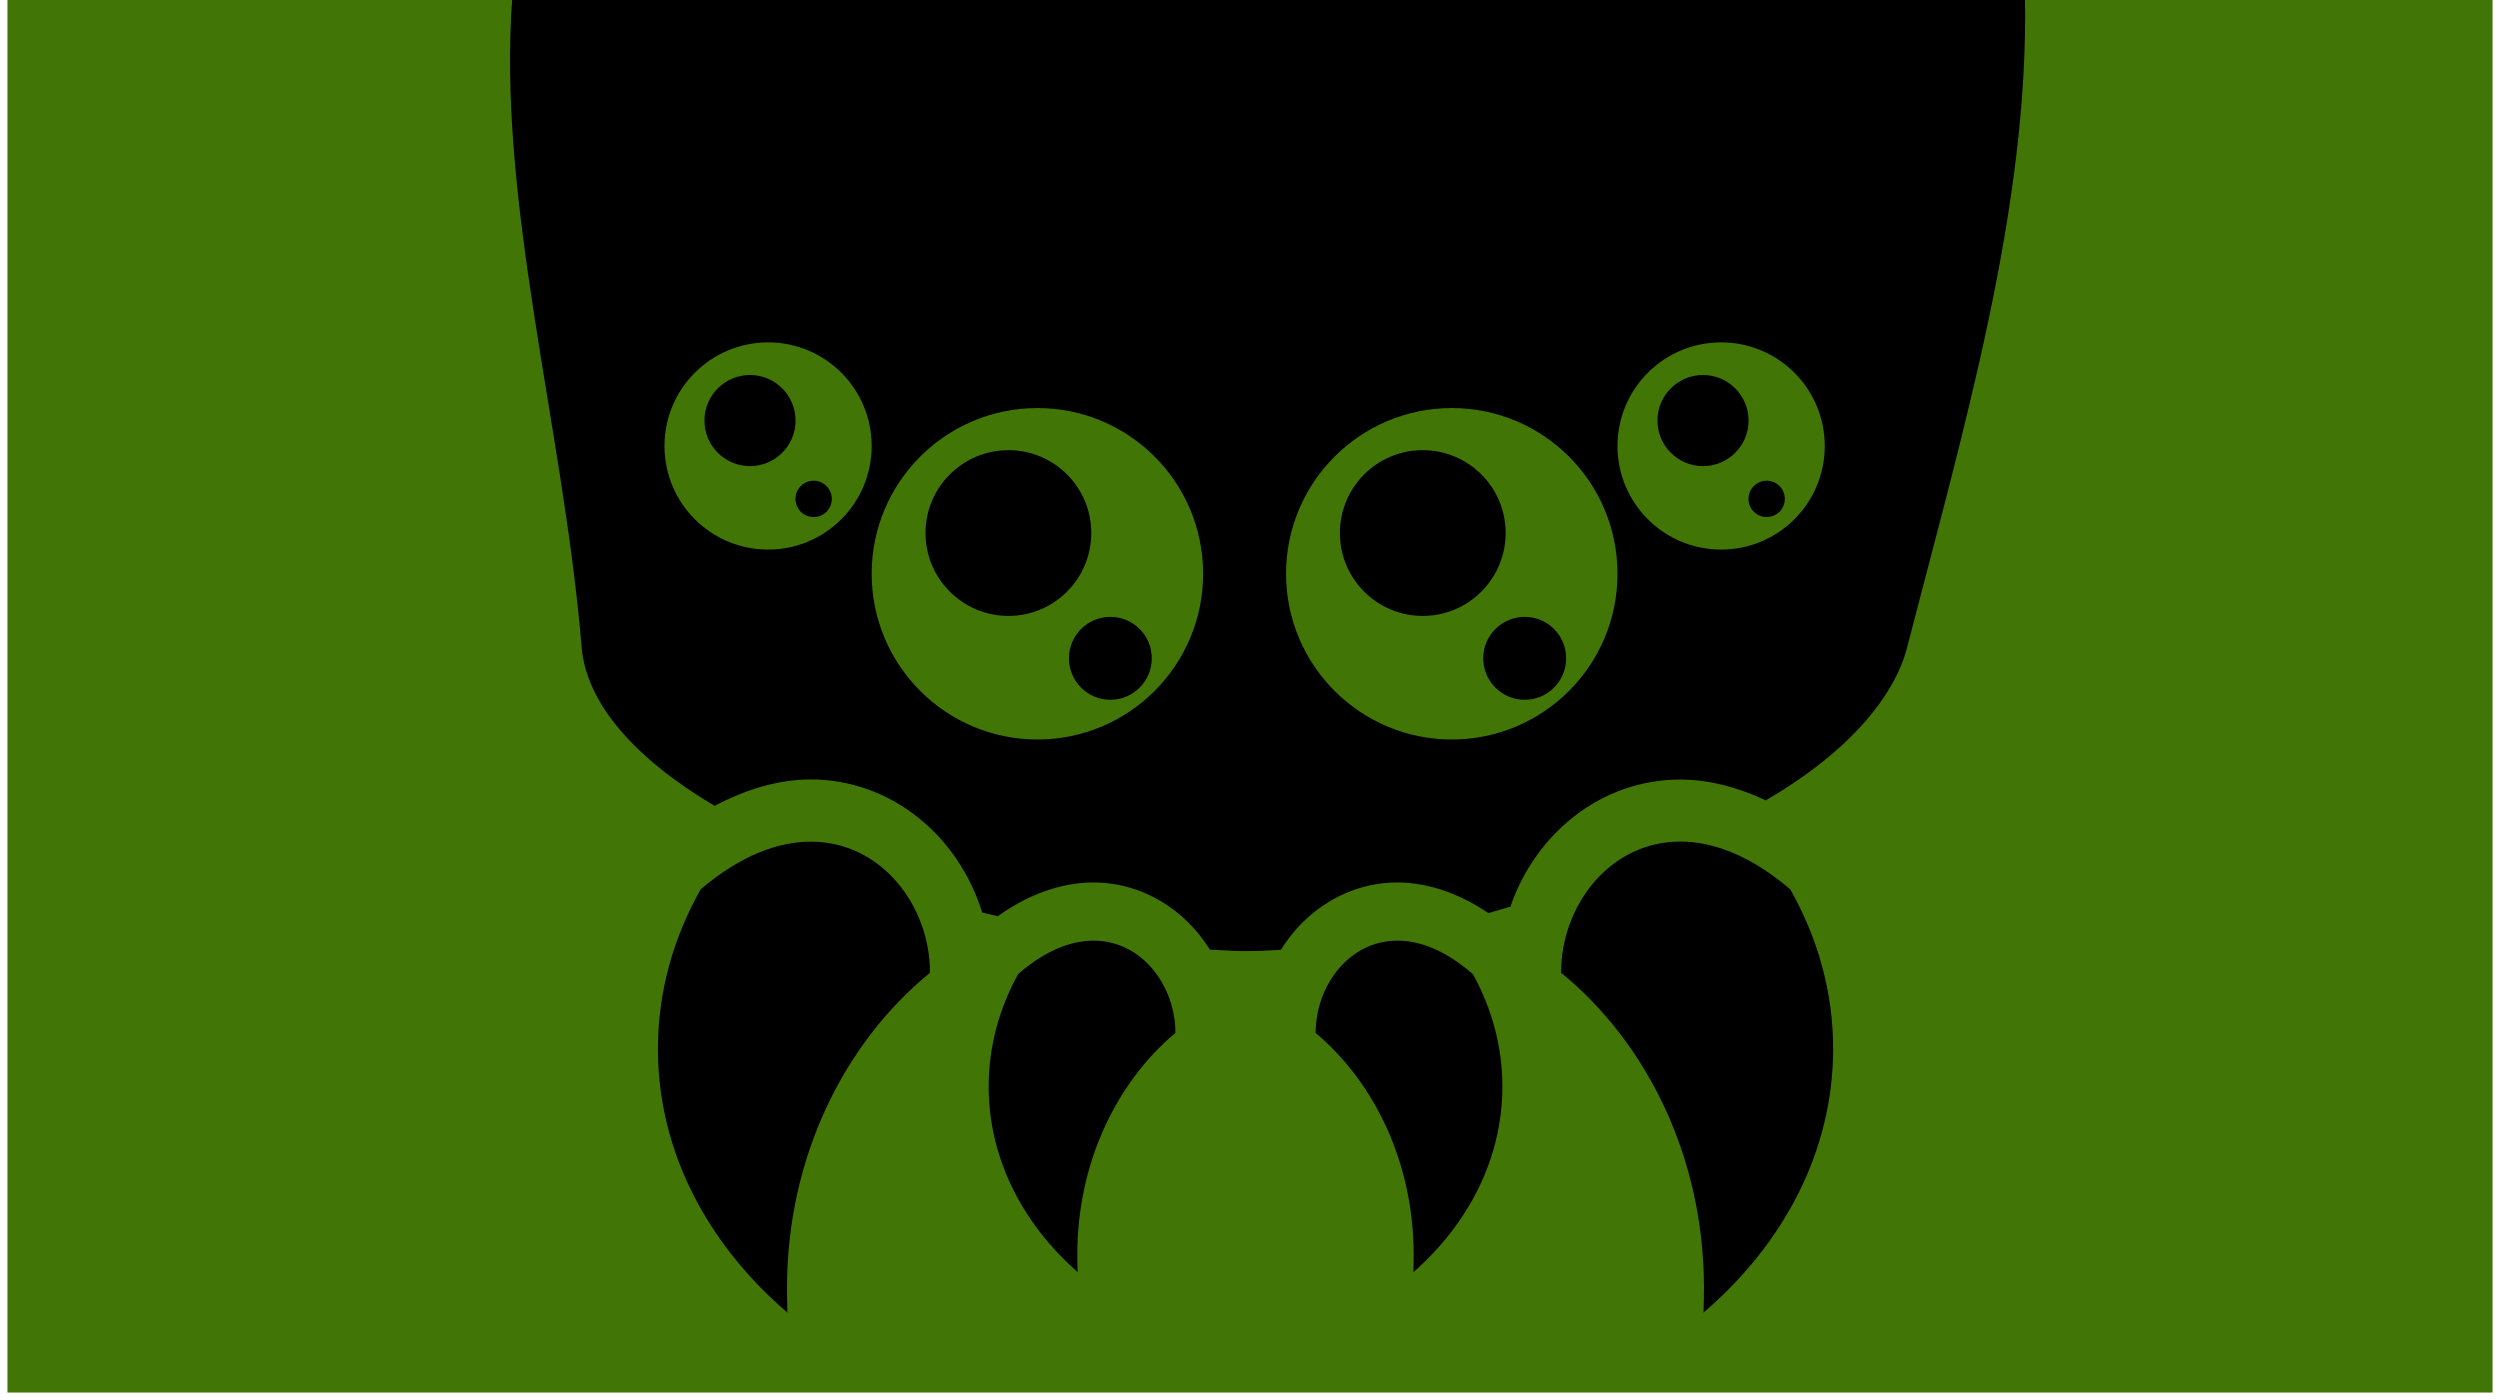
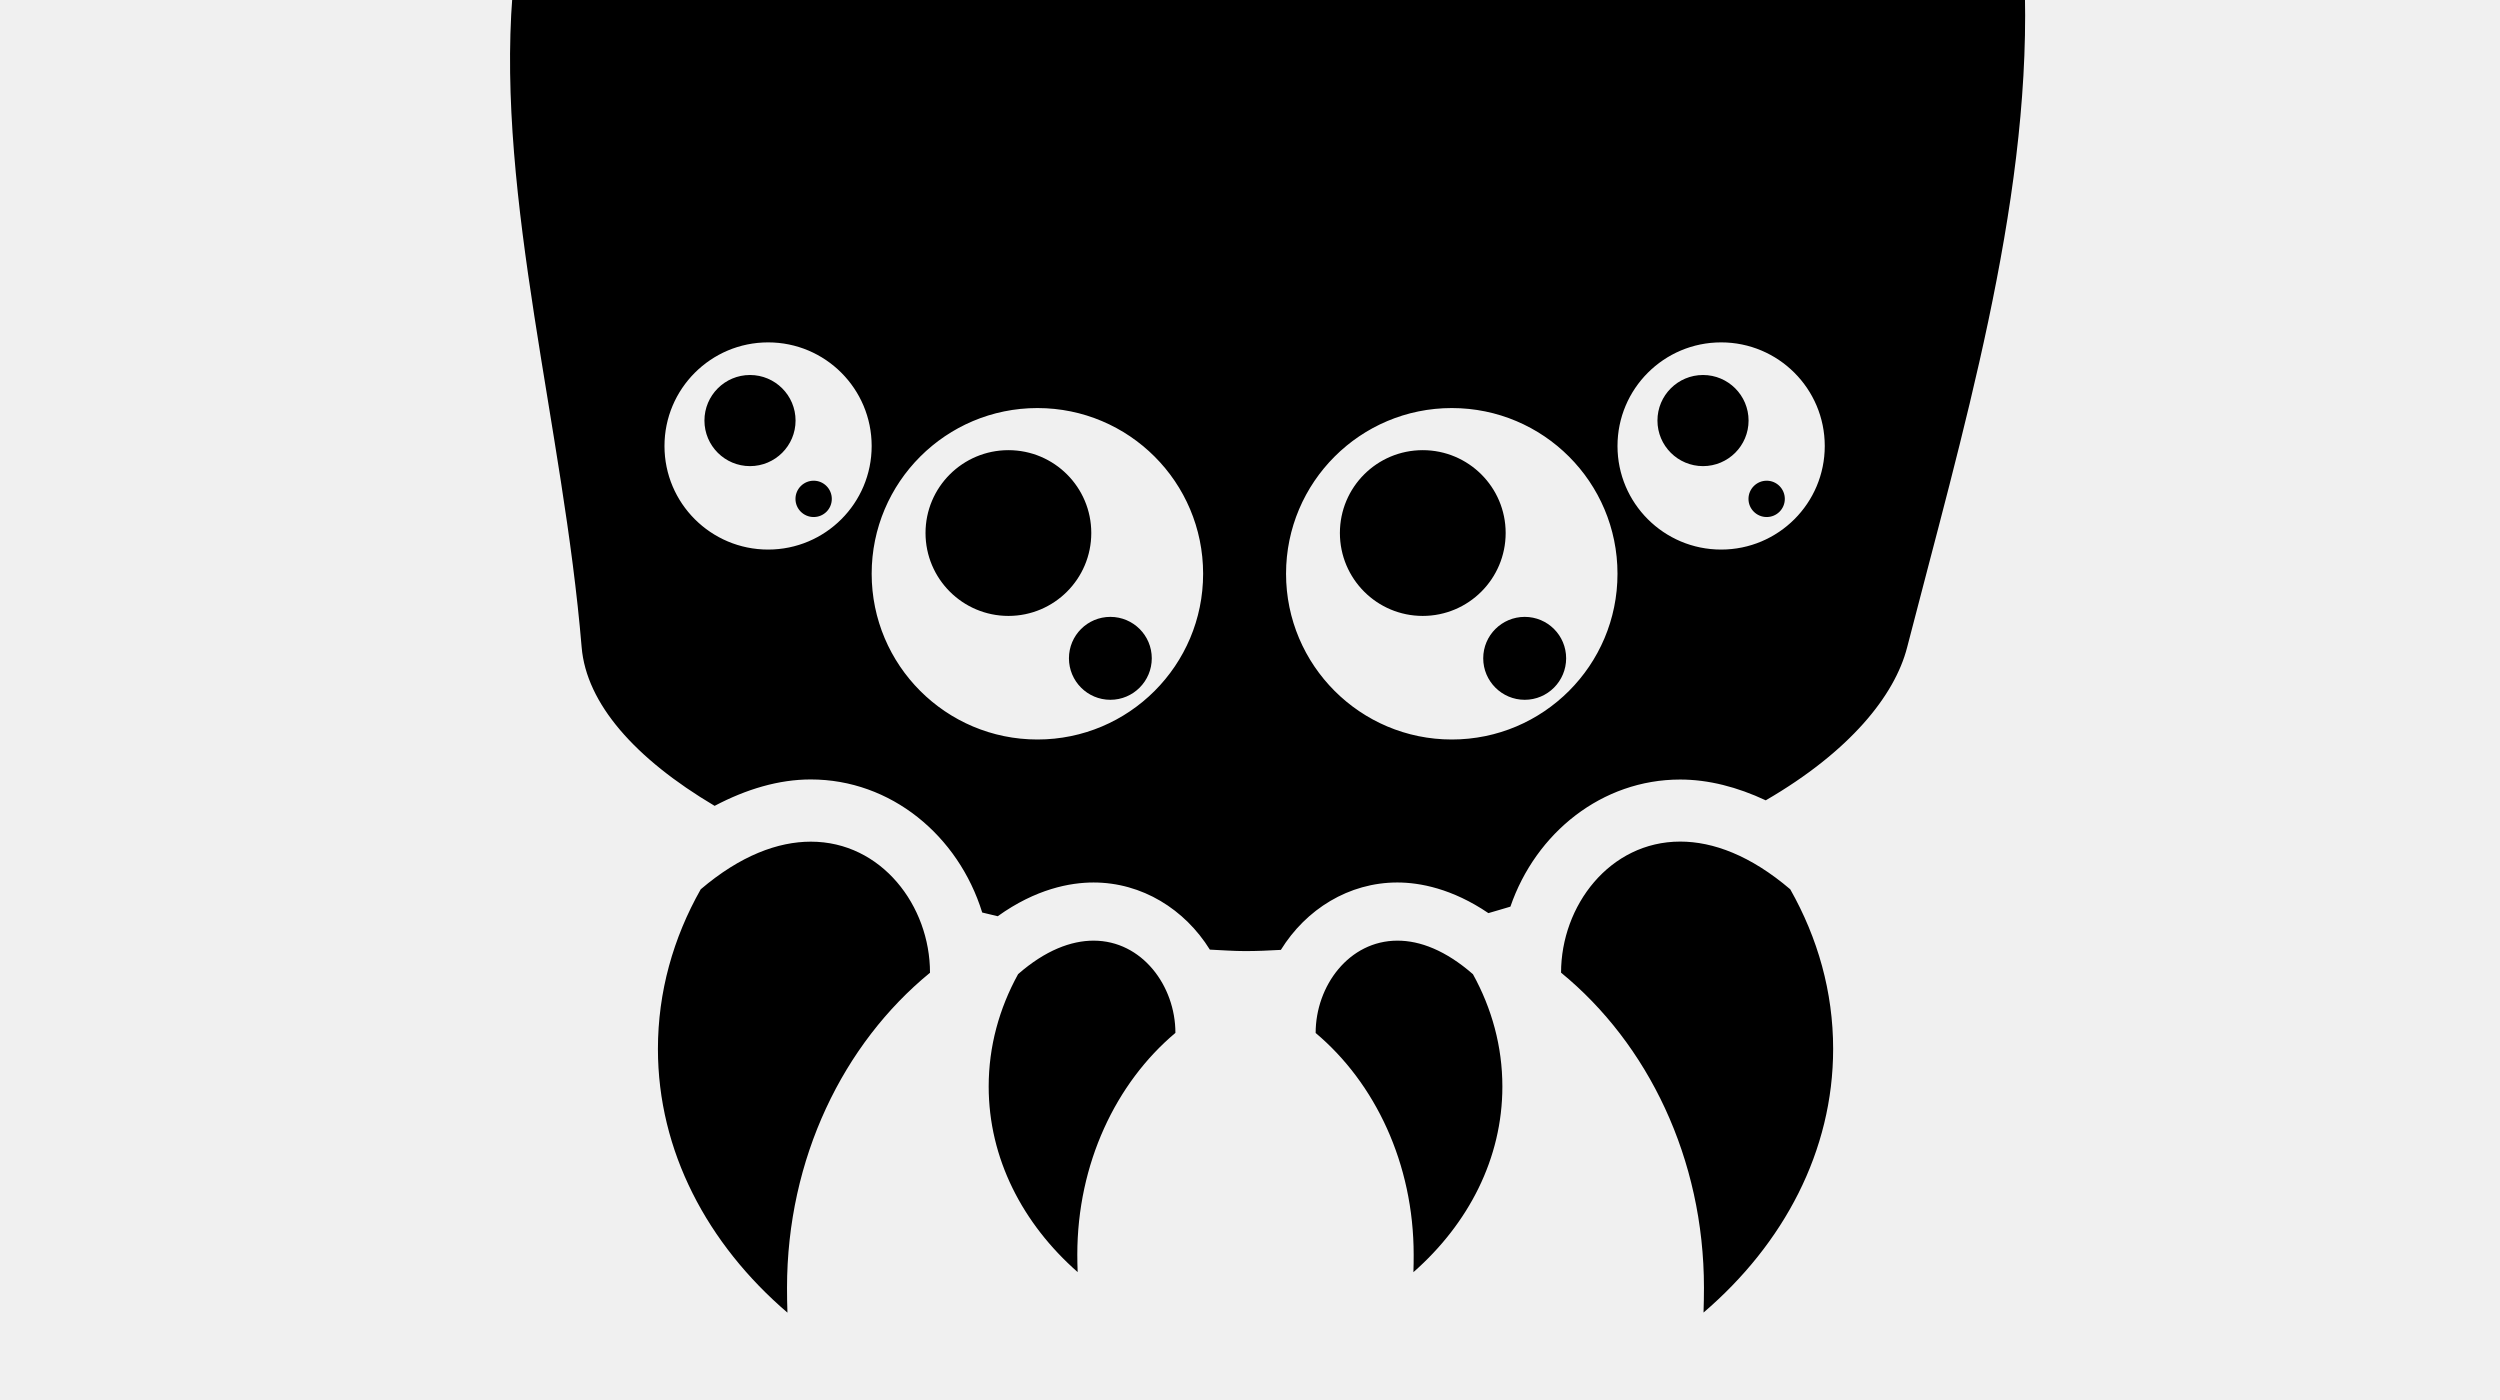
<svg xmlns="http://www.w3.org/2000/svg" viewBox="0 0 1000 560" version="1.1" id="svg8" width="1000" height="560">
  <defs id="defs12" />
-   <path d="M 0,-5 H 1000 V 560 H 0 Z" id="path2" style="fill:#417505;stroke:#ffffff;stroke-width:5.966" />
  <g class="" id="g6" transform="matrix(1.104542,0,0,1.104542,214.9834,-21.51541)">
    <path d="M -9.06,17.869 C -14.779,91.65 9.39,174.51 16,253.844 c 1.7,20.409 19.324,40.365 48.156,57.47 11.504,-6.066 23.26,-9.564 34.813,-9.564 29.023,0 53.453,20.3 62.093,48.188 1.888,0.495 3.752,0.863 5.625,1.343 13.824,-9.92 26.255,-12.217 34.687,-12.217 17.552,0 33.037,9.688 42.125,24.312 4.288,0.208 8.717,0.53 12.78,0.53 4.177,0 8.507,-0.18 12.94,-0.436 9.087,-14.69 24.586,-24.408 42.186,-24.408 8.08,0 19.85,2.198 32.97,11.094 2.655,-0.736 5.296,-1.576 7.968,-2.344 9.216,-26.784 33.18,-46.03 61.47,-46.03 10.27,0 20.71,2.715 30.998,7.53 C 475.325,291.6 491.524,271.356 496,253.97 515.889,176.713 540.295,94.768 538.678,17.869 Z M 83.53,143.468 c 20.72,0 37.5,16.796 37.5,37.532 0,20.72 -16.78,37.5 -37.5,37.5 C 62.81,218.5 46,201.72 46,181 46,160.28 62.81,143.47 83.53,143.47 Z m 345.126,0 c 20.72,0 37.53,16.796 37.53,37.532 0.002,20.72 -16.81,37.5 -37.53,37.5 -20.72,0 -37.53,-16.78 -37.53,-37.5 0,-20.72 16.81,-37.53 37.53,-37.53 z M 76.97,155.282 c -9.112,0 -16.5,7.39 -16.5,16.5 0,9.112 7.388,16.5 16.5,16.5 9.11,0 16.5,-7.388 16.5,-16.5 0,-9.11 -7.39,-16.5 -16.5,-16.5 z m 345.124,0 c -9.11,0 -16.5,7.39 -16.5,16.5 0,9.112 7.39,16.5 16.5,16.5 9.11,0 16.5,-7.388 16.5,-16.5 0,-9.11 -7.39,-16.5 -16.5,-16.5 z m -241.03,11.97 c 33.135,0 60,26.848 60,60 0.014,33.136 -26.85,60.03 -60,60.03 -33.137,0 -60.033,-26.894 -60.033,-60.03 0,-33.136 26.897,-60 60.032,-60 z m 150.06,0 c 33.137,0 60,26.848 60,60 0.017,33.136 -26.847,60.03 -60,60.03 -33.135,0 -60.03,-26.894 -60.03,-60.03 0,-33.136 26.895,-60 60.03,-60 z M 170.563,182.5 c -16.577,0 -30.03,13.423 -30.03,30 0,16.577 13.453,30.03 30.03,30.03 16.578,0 30,-13.453 30,-30.03 0,-16.577 -13.422,-30 -30,-30 z m 150.032,0 c -16.578,0 -30,13.423 -30,30 0,16.577 13.422,30.03 30,30.03 16.577,0 30.03,-13.453 30.03,-30.03 0,-16.577 -13.453,-30 -30.03,-30 z M 100.03,193.563 c -3.63,0 -6.593,2.96 -6.593,6.593 0,3.632 2.962,6.563 6.594,6.563 3.633,0 6.564,-2.932 6.564,-6.564 0,-3.632 -2.93,-6.594 -6.563,-6.594 z m 345.126,0 c -3.632,0 -6.594,2.96 -6.594,6.593 0,3.632 2.962,6.563 6.594,6.563 3.632,0 6.563,-2.932 6.563,-6.564 0,-3.632 -2.932,-6.594 -6.564,-6.594 z M 207.47,242.875 c -8.29,0 -15,6.71 -15,15 0,8.29 6.71,15.03 15,15.03 8.287,0 15,-6.74 15,-15.03 0,-8.29 -6.713,-15 -15,-15 z m 150.06,0 c -8.287,0 -15.03,6.71 -15.03,15 0,8.29 6.743,15.03 15.03,15.03 8.29,0 15,-6.74 15,-15.03 0,-8.29 -6.71,-15 -15,-15 z m 56.314,81.375 c -25.584,0 -43.156,23.245 -43.156,47.47 31.408,25.71 51.75,67.292 51.75,114.092 0,3.008 -0.06,6.008 -0.157,9 29.105,-24.928 46.94,-58.54 46.94,-95.5 0,-20.624 -5.565,-40.165 -15.533,-57.78 C 439.32,329.275 425.733,324.25 413.845,324.25 Z M 99,324.28 c -11.872,0 -25.49,4.995 -39.875,17.25 -9.968,17.617 -15.5,37.19 -15.5,57.814 0,36.944 17.818,70.556 46.906,95.5 -0.11,-2.976 -0.155,-5.992 -0.155,-9 0,-46.8 20.373,-88.398 51.78,-114.094 0.017,-24.24 -17.57,-47.47 -43.155,-47.47 z m 102.406,35.845 c -8.144,0 -17.488,3.5 -27.344,12.125 -6.832,12.4 -10.656,26.175 -10.656,40.688 0,26.016 12.25,49.666 32.22,67.218 -0.08,-2.096 -0.126,-4.2 -0.126,-6.312 0,-32.944 13.98,-62.217 35.53,-80.313 0,-17.023 -12.072,-33.405 -29.624,-33.405 z m 110.03,0 c -17.55,0 -29.623,16.382 -29.623,33.438 21.552,18.096 35.5,47.352 35.5,80.312 0,2.112 -0.014,4.216 -0.094,6.313 19.967,-17.568 32.217,-41.203 32.217,-67.22 0,-14.51 -3.808,-28.287 -10.656,-40.687 -9.855,-8.623 -19.182,-12.17 -27.342,-12.155 z" id="path4" style="fill:#000000" />
  </g>
</svg>
